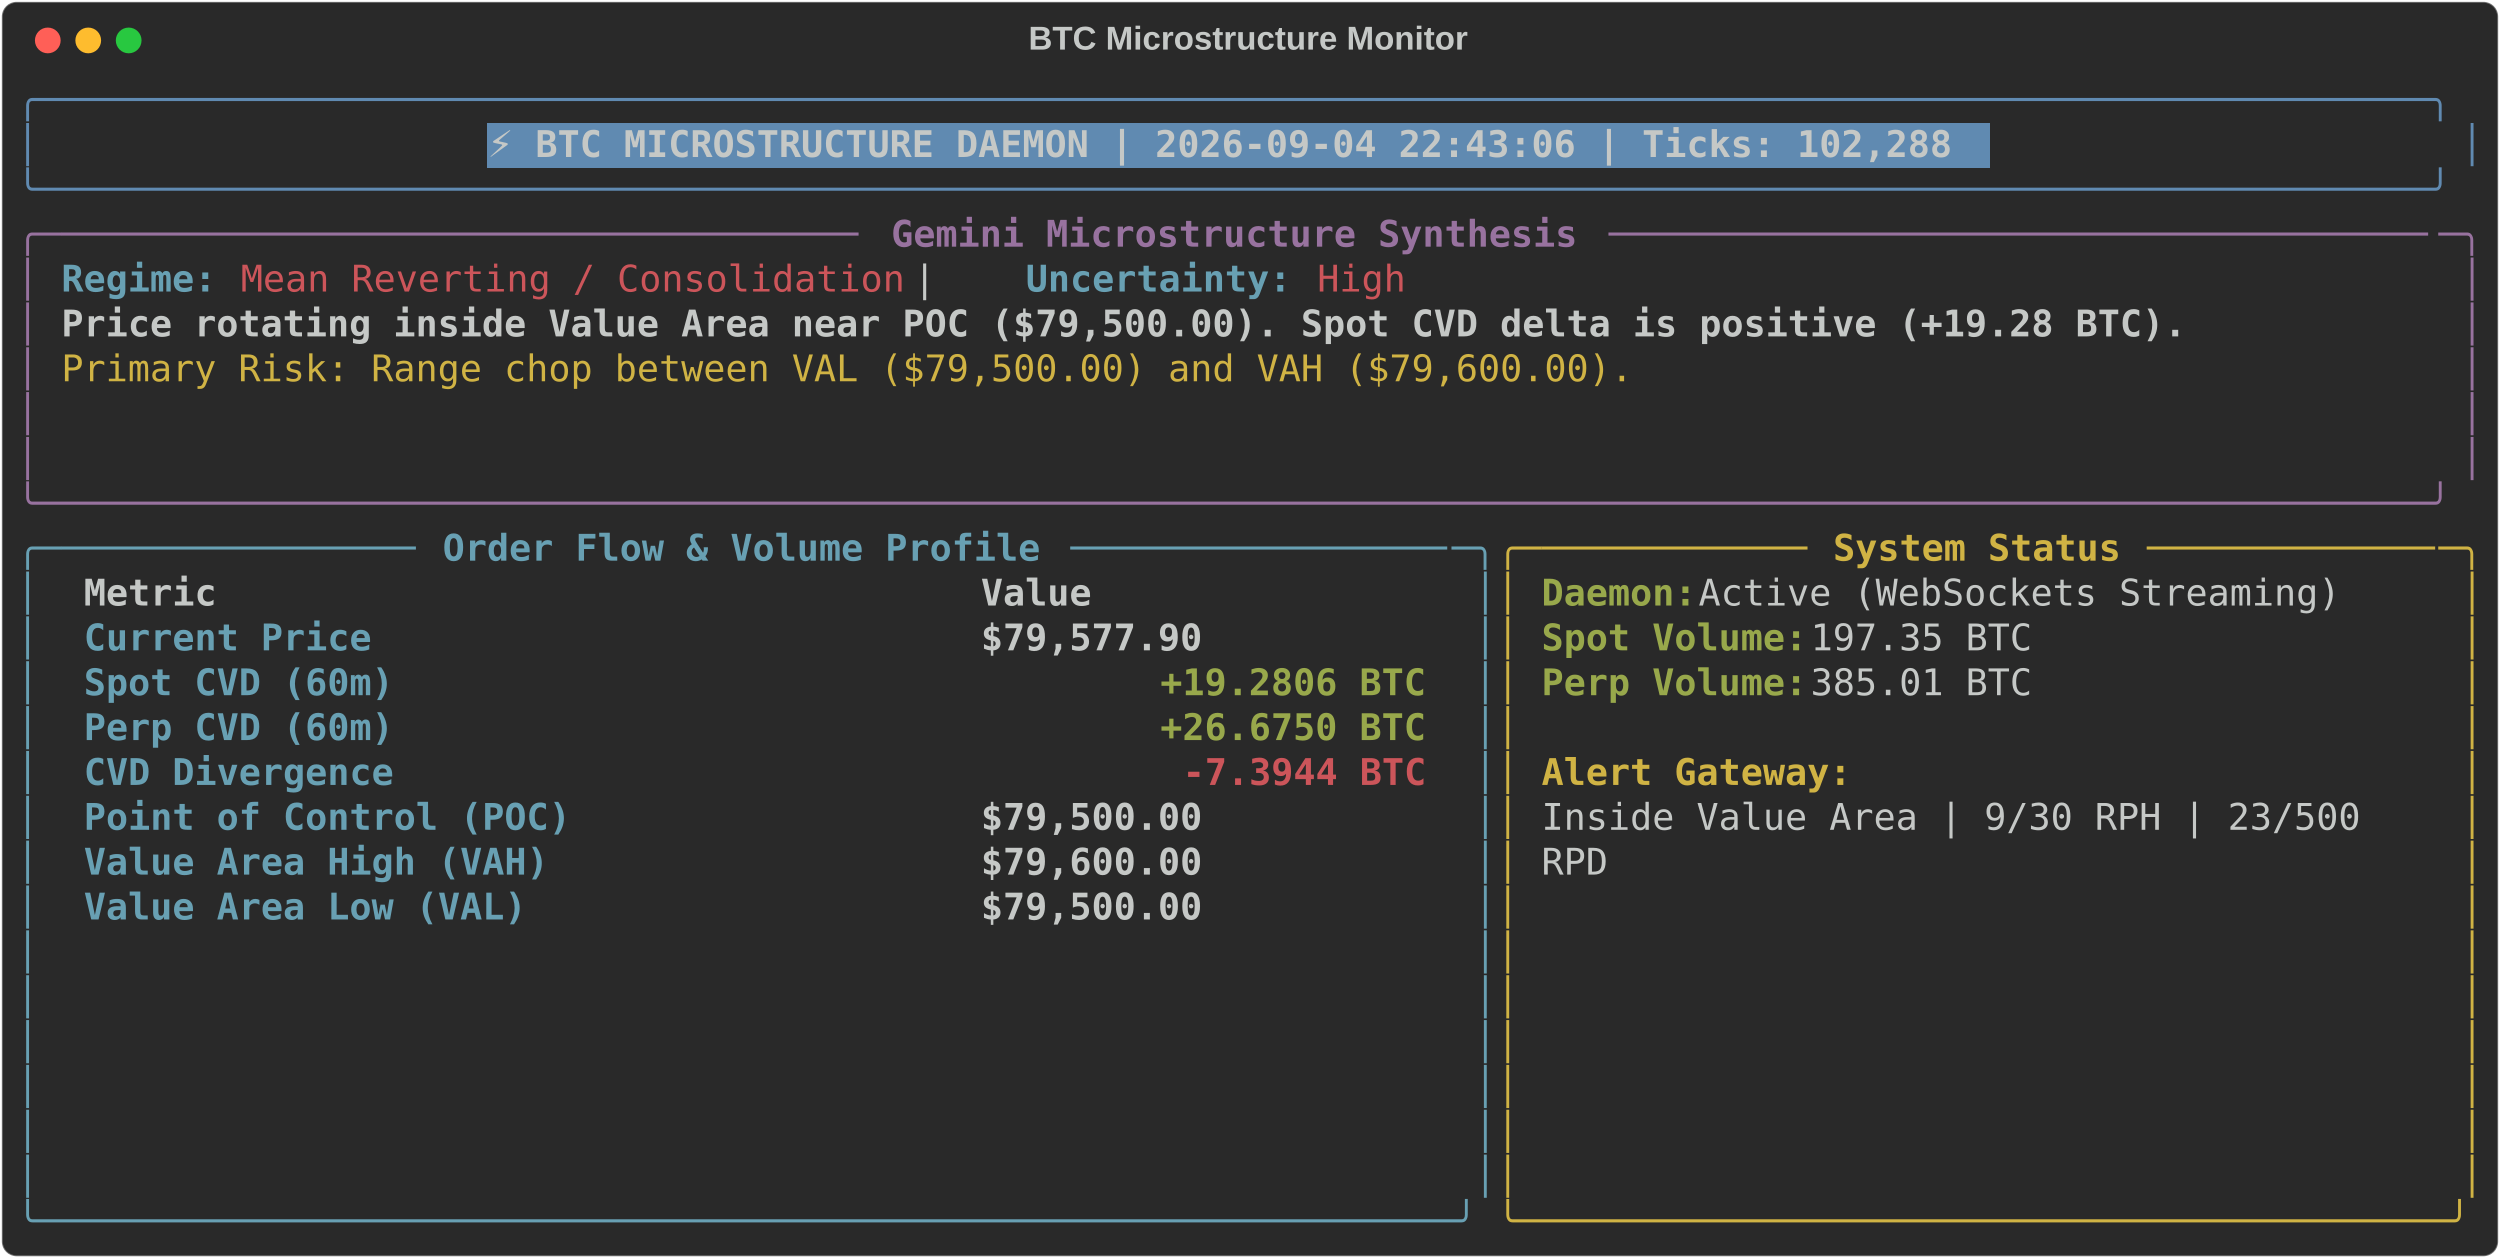
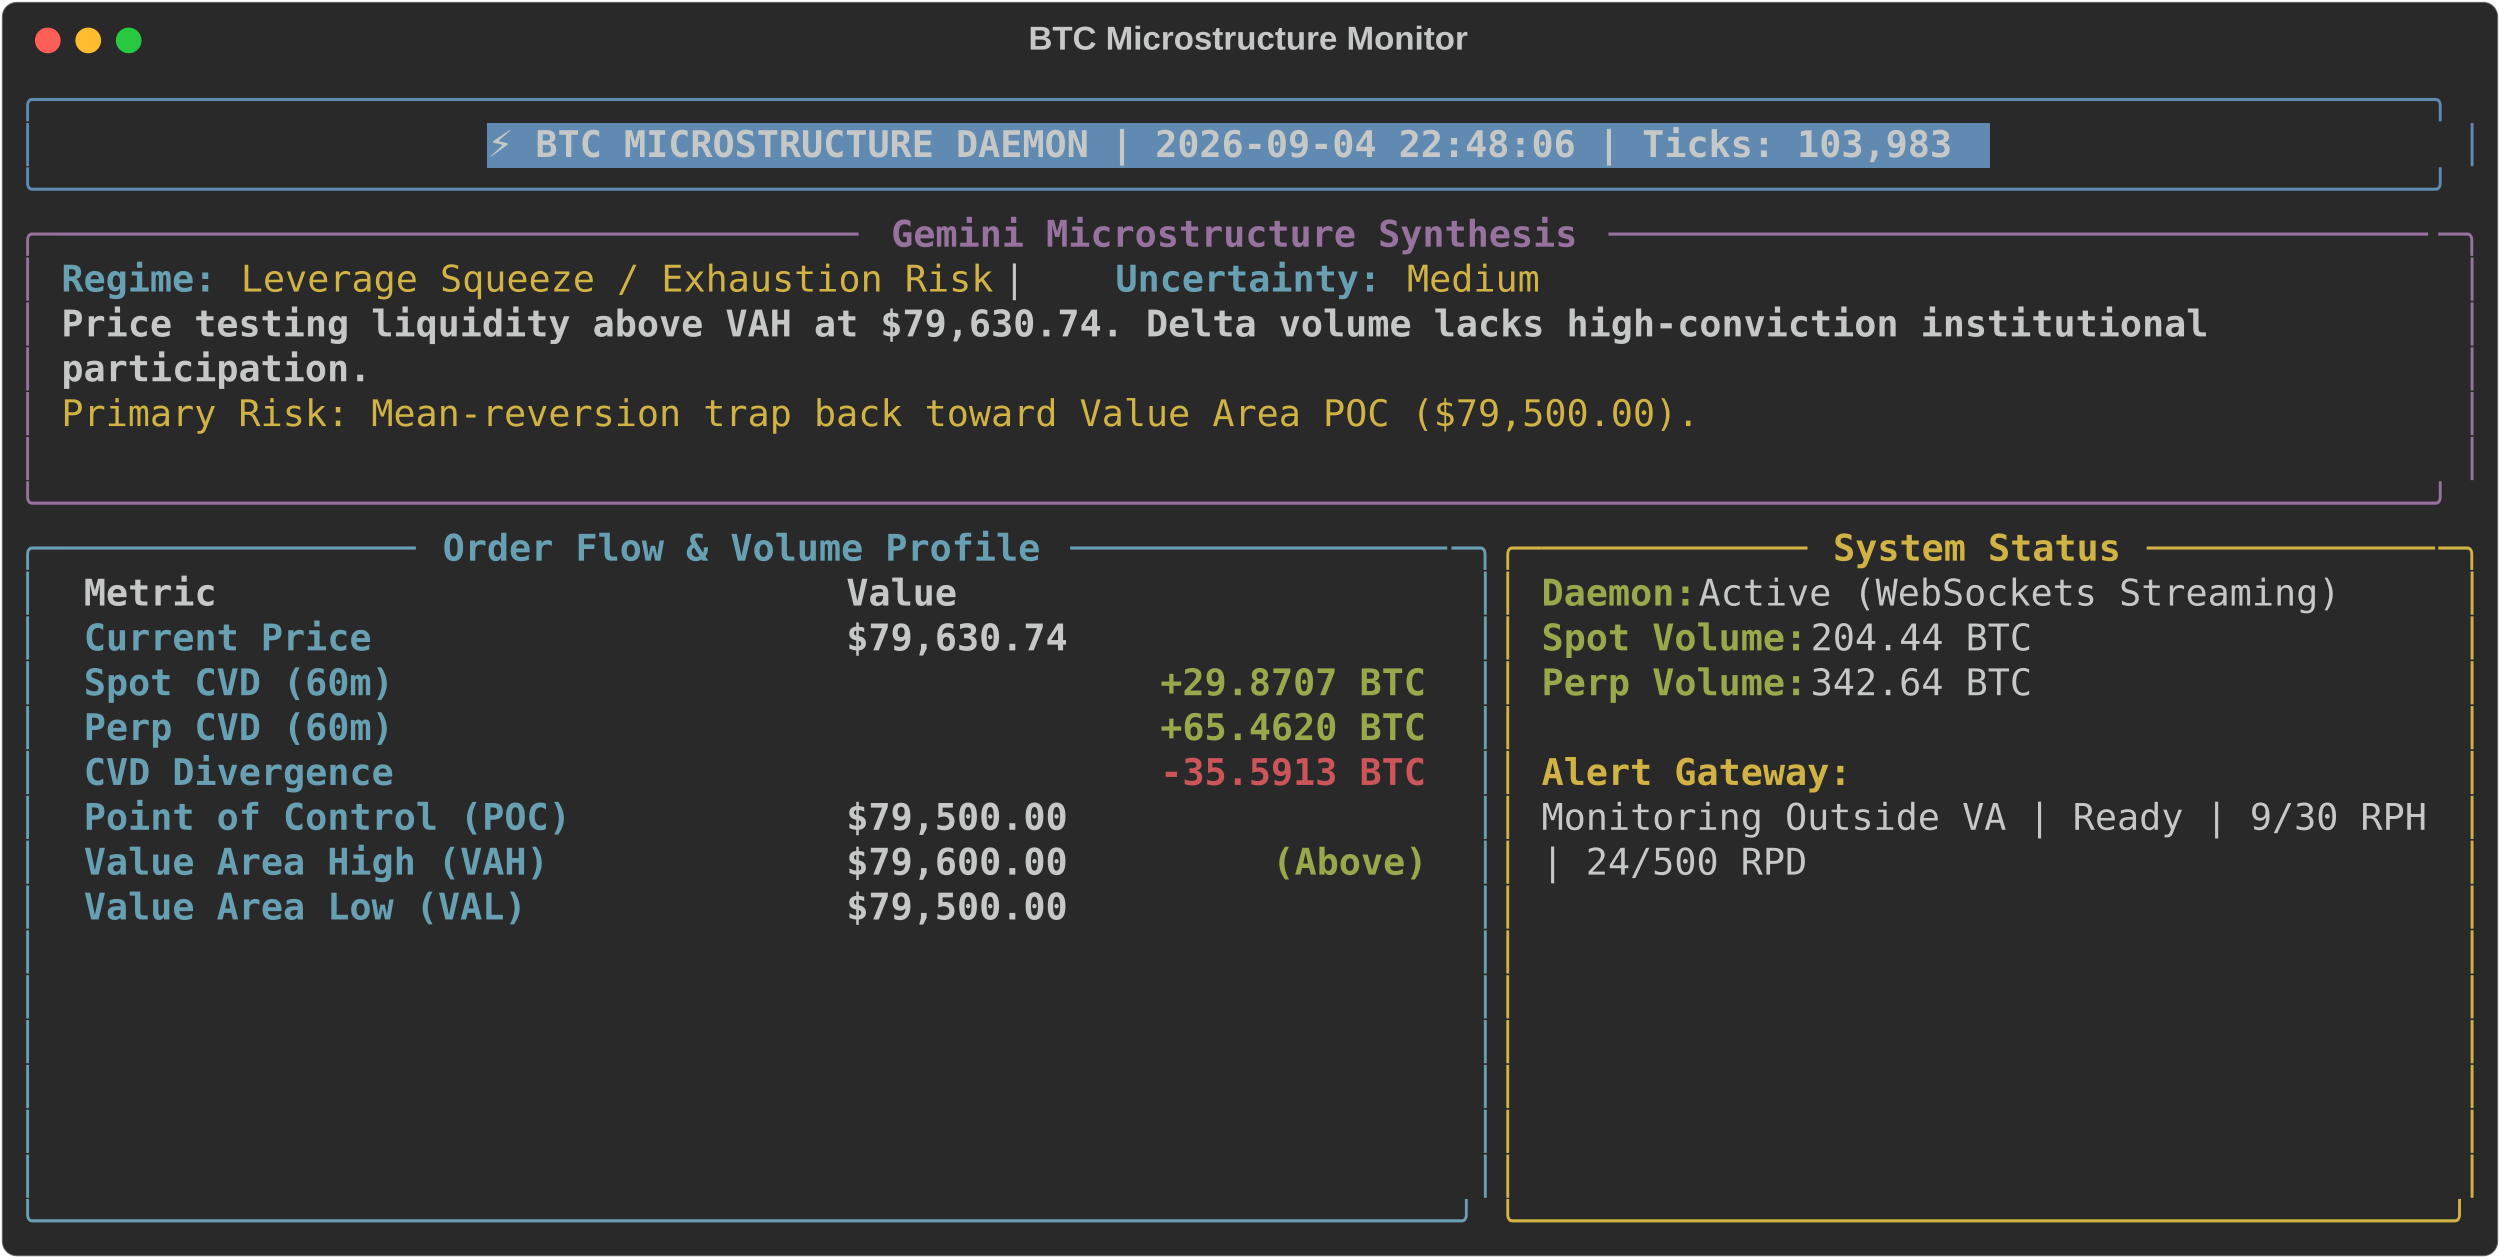
<svg xmlns="http://www.w3.org/2000/svg" class="rich-terminal" viewBox="0 0 1360 684.4">
  <style>

    @font-face {
        font-family: "Fira Code";
        src: local("FiraCode-Regular"),
                url("https://cdnjs.cloudflare.com/ajax/libs/firacode/6.2.0/woff2/FiraCode-Regular.woff2") format("woff2"),
                url("https://cdnjs.cloudflare.com/ajax/libs/firacode/6.2.0/woff/FiraCode-Regular.woff") format("woff");
        font-style: normal;
        font-weight: 400;
    }
    @font-face {
        font-family: "Fira Code";
        src: local("FiraCode-Bold"),
                url("https://cdnjs.cloudflare.com/ajax/libs/firacode/6.2.0/woff2/FiraCode-Bold.woff2") format("woff2"),
                url("https://cdnjs.cloudflare.com/ajax/libs/firacode/6.2.0/woff/FiraCode-Bold.woff") format("woff");
        font-style: bold;
        font-weight: 700;
    }

-     .terminal-1406817254-matrix {
+     .terminal-3854538797-matrix {
        font-family: Fira Code, monospace;
        font-size: 20px;
        line-height: 24.4px;
        font-variant-east-asian: full-width;
    }

-     .terminal-1406817254-title {
+     .terminal-3854538797-title {
        font-size: 18px;
        font-weight: bold;
        font-family: arial;
    }

-     .terminal-1406817254-r1 { fill: #608ab1 }
- .terminal-1406817254-r2 { fill: #c5c8c6 }
- .terminal-1406817254-r3 { fill: #c5c8c6;font-weight: bold }
- .terminal-1406817254-r4 { fill: #98729f }
- .terminal-1406817254-r5 { fill: #98729f;font-weight: bold }
- .terminal-1406817254-r6 { fill: #68a0b3;font-weight: bold }
- .terminal-1406817254-r7 { fill: #cc555a }
- .terminal-1406817254-r8 { fill: #d0b344 }
- .terminal-1406817254-r9 { fill: #68a0b3 }
- .terminal-1406817254-r10 { fill: #d0b344;font-weight: bold }
- .terminal-1406817254-r11 { fill: #98a84b;font-weight: bold }
- .terminal-1406817254-r12 { fill: #cc555a;font-weight: bold }
+     .terminal-3854538797-r1 { fill: #608ab1 }
+ .terminal-3854538797-r2 { fill: #c5c8c6 }
+ .terminal-3854538797-r3 { fill: #c5c8c6;font-weight: bold }
+ .terminal-3854538797-r4 { fill: #98729f }
+ .terminal-3854538797-r5 { fill: #98729f;font-weight: bold }
+ .terminal-3854538797-r6 { fill: #68a0b3;font-weight: bold }
+ .terminal-3854538797-r7 { fill: #d0b344 }
+ .terminal-3854538797-r8 { fill: #68a0b3 }
+ .terminal-3854538797-r9 { fill: #d0b344;font-weight: bold }
+ .terminal-3854538797-r10 { fill: #98a84b;font-weight: bold }
+ .terminal-3854538797-r11 { fill: #cc555a;font-weight: bold }
    </style>
  <defs>
-     <clipPath id="terminal-1406817254-clip-terminal">
+     <clipPath id="terminal-3854538797-clip-terminal">
      <rect x="0" y="0" width="1341.0" height="633.4" />
    </clipPath>
-     <clipPath id="terminal-1406817254-line-0">
+     <clipPath id="terminal-3854538797-line-0">
      <rect x="0" y="1.5" width="1342" height="24.65" />
    </clipPath>
-     <clipPath id="terminal-1406817254-line-1">
+     <clipPath id="terminal-3854538797-line-1">
      <rect x="0" y="25.9" width="1342" height="24.65" />
    </clipPath>
-     <clipPath id="terminal-1406817254-line-2">
+     <clipPath id="terminal-3854538797-line-2">
      <rect x="0" y="50.3" width="1342" height="24.65" />
    </clipPath>
-     <clipPath id="terminal-1406817254-line-3">
+     <clipPath id="terminal-3854538797-line-3">
      <rect x="0" y="74.7" width="1342" height="24.65" />
    </clipPath>
-     <clipPath id="terminal-1406817254-line-4">
+     <clipPath id="terminal-3854538797-line-4">
      <rect x="0" y="99.1" width="1342" height="24.65" />
    </clipPath>
-     <clipPath id="terminal-1406817254-line-5">
+     <clipPath id="terminal-3854538797-line-5">
      <rect x="0" y="123.5" width="1342" height="24.65" />
    </clipPath>
-     <clipPath id="terminal-1406817254-line-6">
+     <clipPath id="terminal-3854538797-line-6">
      <rect x="0" y="147.9" width="1342" height="24.65" />
    </clipPath>
-     <clipPath id="terminal-1406817254-line-7">
+     <clipPath id="terminal-3854538797-line-7">
      <rect x="0" y="172.3" width="1342" height="24.65" />
    </clipPath>
-     <clipPath id="terminal-1406817254-line-8">
+     <clipPath id="terminal-3854538797-line-8">
      <rect x="0" y="196.7" width="1342" height="24.65" />
    </clipPath>
-     <clipPath id="terminal-1406817254-line-9">
+     <clipPath id="terminal-3854538797-line-9">
      <rect x="0" y="221.1" width="1342" height="24.65" />
    </clipPath>
-     <clipPath id="terminal-1406817254-line-10">
+     <clipPath id="terminal-3854538797-line-10">
      <rect x="0" y="245.5" width="1342" height="24.65" />
    </clipPath>
-     <clipPath id="terminal-1406817254-line-11">
+     <clipPath id="terminal-3854538797-line-11">
      <rect x="0" y="269.9" width="1342" height="24.65" />
    </clipPath>
-     <clipPath id="terminal-1406817254-line-12">
+     <clipPath id="terminal-3854538797-line-12">
      <rect x="0" y="294.3" width="1342" height="24.65" />
    </clipPath>
-     <clipPath id="terminal-1406817254-line-13">
+     <clipPath id="terminal-3854538797-line-13">
      <rect x="0" y="318.7" width="1342" height="24.65" />
    </clipPath>
-     <clipPath id="terminal-1406817254-line-14">
+     <clipPath id="terminal-3854538797-line-14">
      <rect x="0" y="343.1" width="1342" height="24.65" />
    </clipPath>
-     <clipPath id="terminal-1406817254-line-15">
+     <clipPath id="terminal-3854538797-line-15">
      <rect x="0" y="367.5" width="1342" height="24.65" />
    </clipPath>
-     <clipPath id="terminal-1406817254-line-16">
+     <clipPath id="terminal-3854538797-line-16">
      <rect x="0" y="391.9" width="1342" height="24.65" />
    </clipPath>
-     <clipPath id="terminal-1406817254-line-17">
+     <clipPath id="terminal-3854538797-line-17">
      <rect x="0" y="416.3" width="1342" height="24.65" />
    </clipPath>
-     <clipPath id="terminal-1406817254-line-18">
+     <clipPath id="terminal-3854538797-line-18">
      <rect x="0" y="440.7" width="1342" height="24.65" />
    </clipPath>
-     <clipPath id="terminal-1406817254-line-19">
+     <clipPath id="terminal-3854538797-line-19">
      <rect x="0" y="465.1" width="1342" height="24.65" />
    </clipPath>
-     <clipPath id="terminal-1406817254-line-20">
+     <clipPath id="terminal-3854538797-line-20">
      <rect x="0" y="489.5" width="1342" height="24.65" />
    </clipPath>
-     <clipPath id="terminal-1406817254-line-21">
+     <clipPath id="terminal-3854538797-line-21">
      <rect x="0" y="513.9" width="1342" height="24.65" />
    </clipPath>
-     <clipPath id="terminal-1406817254-line-22">
+     <clipPath id="terminal-3854538797-line-22">
      <rect x="0" y="538.3" width="1342" height="24.65" />
    </clipPath>
-     <clipPath id="terminal-1406817254-line-23">
+     <clipPath id="terminal-3854538797-line-23">
      <rect x="0" y="562.7" width="1342" height="24.65" />
    </clipPath>
-     <clipPath id="terminal-1406817254-line-24">
+     <clipPath id="terminal-3854538797-line-24">
      <rect x="0" y="587.1" width="1342" height="24.65" />
    </clipPath>
  </defs>
  <rect fill="#292929" stroke="rgba(255,255,255,0.35)" stroke-width="1" x="1" y="1" width="1358" height="682.4" rx="8" />
-   <text class="terminal-1406817254-title" fill="#c5c8c6" text-anchor="middle" x="679" y="27">BTC Microstructure Monitor</text>
+   <text class="terminal-3854538797-title" fill="#c5c8c6" text-anchor="middle" x="679" y="27">BTC Microstructure Monitor</text>
  <g transform="translate(26,22)">
    <circle cx="0" cy="0" r="7" fill="#ff5f57" />
    <circle cx="22" cy="0" r="7" fill="#febc2e" />
    <circle cx="44" cy="0" r="7" fill="#28c840" />
  </g>
-   <g transform="translate(9, 41)" clip-path="url(#terminal-1406817254-clip-terminal)">
+   <g transform="translate(9, 41)" clip-path="url(#terminal-3854538797-clip-terminal)">
    <rect fill="#608ab1" x="256.2" y="25.9" width="817.4" height="24.65" shape-rendering="crispEdges" />
-     <g class="terminal-1406817254-matrix">
-       <text class="terminal-1406817254-r1" x="0" y="20" textLength="1342" clip-path="url(#terminal-1406817254-line-0)">╭────────────────────────────────────────────────────────────────────────────────────────────────────────────╮</text>
-       <text class="terminal-1406817254-r2" x="1342" y="20" textLength="12.2" clip-path="url(#terminal-1406817254-line-0)">
- </text>
-       <text class="terminal-1406817254-r1" x="0" y="44.4" textLength="12.2" clip-path="url(#terminal-1406817254-line-1)">│</text>
-       <text class="terminal-1406817254-r3" x="256.2" y="44.4" textLength="805.2" clip-path="url(#terminal-1406817254-line-1)">⚡ BTC MICROSTRUCTURE DAEMON | 2026-09-04 22:43:06 | Ticks: 102,288</text>
-       <text class="terminal-1406817254-r1" x="1329.8" y="44.4" textLength="12.2" clip-path="url(#terminal-1406817254-line-1)">│</text>
-       <text class="terminal-1406817254-r2" x="1342" y="44.4" textLength="12.2" clip-path="url(#terminal-1406817254-line-1)">
- </text>
-       <text class="terminal-1406817254-r1" x="0" y="68.8" textLength="1342" clip-path="url(#terminal-1406817254-line-2)">╰────────────────────────────────────────────────────────────────────────────────────────────────────────────╯</text>
-       <text class="terminal-1406817254-r2" x="1342" y="68.8" textLength="12.2" clip-path="url(#terminal-1406817254-line-2)">
- </text>
-       <text class="terminal-1406817254-r4" x="0" y="93.2" textLength="24.4" clip-path="url(#terminal-1406817254-line-3)">╭─</text>
-       <text class="terminal-1406817254-r4" x="24.4" y="93.2" textLength="439.2" clip-path="url(#terminal-1406817254-line-3)">────────────────────────────────────</text>
-       <text class="terminal-1406817254-r5" x="475.8" y="93.2" textLength="378.2" clip-path="url(#terminal-1406817254-line-3)">Gemini Microstructure Synthesis</text>
-       <text class="terminal-1406817254-r4" x="866.2" y="93.2" textLength="451.4" clip-path="url(#terminal-1406817254-line-3)">─────────────────────────────────────</text>
-       <text class="terminal-1406817254-r4" x="1317.6" y="93.2" textLength="24.4" clip-path="url(#terminal-1406817254-line-3)">─╮</text>
-       <text class="terminal-1406817254-r2" x="1342" y="93.2" textLength="12.2" clip-path="url(#terminal-1406817254-line-3)">
- </text>
-       <text class="terminal-1406817254-r4" x="0" y="117.6" textLength="12.2" clip-path="url(#terminal-1406817254-line-4)">│</text>
-       <text class="terminal-1406817254-r6" x="24.4" y="117.6" textLength="85.4" clip-path="url(#terminal-1406817254-line-4)">Regime:</text>
-       <text class="terminal-1406817254-r7" x="122" y="117.6" textLength="366" clip-path="url(#terminal-1406817254-line-4)">Mean Reverting / Consolidation</text>
-       <text class="terminal-1406817254-r2" x="488" y="117.6" textLength="61" clip-path="url(#terminal-1406817254-line-4)">  |  </text>
-       <text class="terminal-1406817254-r6" x="549" y="117.6" textLength="146.4" clip-path="url(#terminal-1406817254-line-4)">Uncertainty:</text>
-       <text class="terminal-1406817254-r7" x="707.6" y="117.6" textLength="48.8" clip-path="url(#terminal-1406817254-line-4)">High</text>
-       <text class="terminal-1406817254-r4" x="1329.8" y="117.6" textLength="12.2" clip-path="url(#terminal-1406817254-line-4)">│</text>
-       <text class="terminal-1406817254-r2" x="1342" y="117.6" textLength="12.2" clip-path="url(#terminal-1406817254-line-4)">
- </text>
-       <text class="terminal-1406817254-r4" x="0" y="142" textLength="12.2" clip-path="url(#terminal-1406817254-line-5)">│</text>
-       <text class="terminal-1406817254-r3" x="24.4" y="142" textLength="1171.2" clip-path="url(#terminal-1406817254-line-5)">Price rotating inside Value Area near POC ($79,500.00). Spot CVD delta is positive (+19.28 BTC).</text>
-       <text class="terminal-1406817254-r4" x="1329.8" y="142" textLength="12.2" clip-path="url(#terminal-1406817254-line-5)">│</text>
-       <text class="terminal-1406817254-r2" x="1342" y="142" textLength="12.2" clip-path="url(#terminal-1406817254-line-5)">
- </text>
-       <text class="terminal-1406817254-r4" x="0" y="166.4" textLength="12.2" clip-path="url(#terminal-1406817254-line-6)">│</text>
-       <text class="terminal-1406817254-r8" x="24.4" y="166.4" textLength="866.2" clip-path="url(#terminal-1406817254-line-6)">Primary Risk: Range chop between VAL ($79,500.00) and VAH ($79,600.00).</text>
-       <text class="terminal-1406817254-r4" x="1329.8" y="166.4" textLength="12.2" clip-path="url(#terminal-1406817254-line-6)">│</text>
-       <text class="terminal-1406817254-r2" x="1342" y="166.4" textLength="12.2" clip-path="url(#terminal-1406817254-line-6)">
- </text>
-       <text class="terminal-1406817254-r4" x="0" y="190.8" textLength="12.2" clip-path="url(#terminal-1406817254-line-7)">│</text>
-       <text class="terminal-1406817254-r4" x="1329.8" y="190.8" textLength="12.2" clip-path="url(#terminal-1406817254-line-7)">│</text>
-       <text class="terminal-1406817254-r2" x="1342" y="190.8" textLength="12.2" clip-path="url(#terminal-1406817254-line-7)">
- </text>
-       <text class="terminal-1406817254-r4" x="0" y="215.2" textLength="12.2" clip-path="url(#terminal-1406817254-line-8)">│</text>
-       <text class="terminal-1406817254-r4" x="1329.8" y="215.2" textLength="12.2" clip-path="url(#terminal-1406817254-line-8)">│</text>
-       <text class="terminal-1406817254-r2" x="1342" y="215.2" textLength="12.2" clip-path="url(#terminal-1406817254-line-8)">
- </text>
-       <text class="terminal-1406817254-r4" x="0" y="239.6" textLength="1342" clip-path="url(#terminal-1406817254-line-9)">╰────────────────────────────────────────────────────────────────────────────────────────────────────────────╯</text>
-       <text class="terminal-1406817254-r2" x="1342" y="239.6" textLength="12.2" clip-path="url(#terminal-1406817254-line-9)">
- </text>
-       <text class="terminal-1406817254-r9" x="0" y="264" textLength="24.4" clip-path="url(#terminal-1406817254-line-10)">╭─</text>
-       <text class="terminal-1406817254-r9" x="24.4" y="264" textLength="195.2" clip-path="url(#terminal-1406817254-line-10)">────────────────</text>
-       <text class="terminal-1406817254-r6" x="231.8" y="264" textLength="329.4" clip-path="url(#terminal-1406817254-line-10)">Order Flow &amp; Volume Profile</text>
-       <text class="terminal-1406817254-r9" x="573.4" y="264" textLength="207.4" clip-path="url(#terminal-1406817254-line-10)">─────────────────</text>
-       <text class="terminal-1406817254-r9" x="780.8" y="264" textLength="24.4" clip-path="url(#terminal-1406817254-line-10)">─╮</text>
-       <text class="terminal-1406817254-r8" x="805.2" y="264" textLength="24.4" clip-path="url(#terminal-1406817254-line-10)">╭─</text>
-       <text class="terminal-1406817254-r8" x="829.6" y="264" textLength="146.4" clip-path="url(#terminal-1406817254-line-10)">────────────</text>
-       <text class="terminal-1406817254-r10" x="988.2" y="264" textLength="158.6" clip-path="url(#terminal-1406817254-line-10)">System Status</text>
-       <text class="terminal-1406817254-r8" x="1159" y="264" textLength="158.6" clip-path="url(#terminal-1406817254-line-10)">─────────────</text>
-       <text class="terminal-1406817254-r8" x="1317.6" y="264" textLength="24.4" clip-path="url(#terminal-1406817254-line-10)">─╮</text>
-       <text class="terminal-1406817254-r2" x="1342" y="264" textLength="12.2" clip-path="url(#terminal-1406817254-line-10)">
- </text>
-       <text class="terminal-1406817254-r9" x="0" y="288.4" textLength="12.2" clip-path="url(#terminal-1406817254-line-11)">│</text>
-       <text class="terminal-1406817254-r3" x="36.6" y="288.4" textLength="463.6" clip-path="url(#terminal-1406817254-line-11)">Metric                                </text>
-       <text class="terminal-1406817254-r3" x="524.6" y="288.4" textLength="244" clip-path="url(#terminal-1406817254-line-11)">               Value</text>
-       <text class="terminal-1406817254-r9" x="793" y="288.4" textLength="12.2" clip-path="url(#terminal-1406817254-line-11)">│</text>
-       <text class="terminal-1406817254-r8" x="805.2" y="288.4" textLength="12.2" clip-path="url(#terminal-1406817254-line-11)">│</text>
-       <text class="terminal-1406817254-r11" x="829.6" y="288.4" textLength="85.4" clip-path="url(#terminal-1406817254-line-11)">Daemon:</text>
-       <text class="terminal-1406817254-r2" x="915" y="288.4" textLength="366" clip-path="url(#terminal-1406817254-line-11)"> Active (WebSockets Streaming)</text>
-       <text class="terminal-1406817254-r8" x="1329.8" y="288.4" textLength="12.2" clip-path="url(#terminal-1406817254-line-11)">│</text>
-       <text class="terminal-1406817254-r2" x="1342" y="288.4" textLength="12.2" clip-path="url(#terminal-1406817254-line-11)">
- </text>
-       <text class="terminal-1406817254-r9" x="0" y="312.8" textLength="12.2" clip-path="url(#terminal-1406817254-line-12)">│</text>
-       <text class="terminal-1406817254-r6" x="36.6" y="312.8" textLength="463.6" clip-path="url(#terminal-1406817254-line-12)">Current Price                         </text>
-       <text class="terminal-1406817254-r3" x="524.6" y="312.8" textLength="244" clip-path="url(#terminal-1406817254-line-12)">          $79,577.90</text>
-       <text class="terminal-1406817254-r9" x="793" y="312.8" textLength="12.2" clip-path="url(#terminal-1406817254-line-12)">│</text>
-       <text class="terminal-1406817254-r8" x="805.2" y="312.8" textLength="12.2" clip-path="url(#terminal-1406817254-line-12)">│</text>
-       <text class="terminal-1406817254-r11" x="829.6" y="312.8" textLength="146.4" clip-path="url(#terminal-1406817254-line-12)">Spot Volume:</text>
-       <text class="terminal-1406817254-r2" x="976" y="312.8" textLength="134.2" clip-path="url(#terminal-1406817254-line-12)"> 197.35 BTC</text>
-       <text class="terminal-1406817254-r8" x="1329.8" y="312.8" textLength="12.2" clip-path="url(#terminal-1406817254-line-12)">│</text>
-       <text class="terminal-1406817254-r2" x="1342" y="312.8" textLength="12.2" clip-path="url(#terminal-1406817254-line-12)">
- </text>
-       <text class="terminal-1406817254-r9" x="0" y="337.2" textLength="12.2" clip-path="url(#terminal-1406817254-line-13)">│</text>
-       <text class="terminal-1406817254-r6" x="36.6" y="337.2" textLength="463.6" clip-path="url(#terminal-1406817254-line-13)">Spot CVD (60m)                        </text>
-       <text class="terminal-1406817254-r11" x="622.2" y="337.2" textLength="146.4" clip-path="url(#terminal-1406817254-line-13)">+19.2806 BTC</text>
-       <text class="terminal-1406817254-r9" x="793" y="337.2" textLength="12.2" clip-path="url(#terminal-1406817254-line-13)">│</text>
-       <text class="terminal-1406817254-r8" x="805.2" y="337.2" textLength="12.2" clip-path="url(#terminal-1406817254-line-13)">│</text>
-       <text class="terminal-1406817254-r11" x="829.6" y="337.2" textLength="146.4" clip-path="url(#terminal-1406817254-line-13)">Perp Volume:</text>
-       <text class="terminal-1406817254-r2" x="976" y="337.2" textLength="134.2" clip-path="url(#terminal-1406817254-line-13)"> 385.01 BTC</text>
-       <text class="terminal-1406817254-r8" x="1329.8" y="337.2" textLength="12.2" clip-path="url(#terminal-1406817254-line-13)">│</text>
-       <text class="terminal-1406817254-r2" x="1342" y="337.2" textLength="12.2" clip-path="url(#terminal-1406817254-line-13)">
- </text>
-       <text class="terminal-1406817254-r9" x="0" y="361.6" textLength="12.2" clip-path="url(#terminal-1406817254-line-14)">│</text>
-       <text class="terminal-1406817254-r6" x="36.6" y="361.6" textLength="463.6" clip-path="url(#terminal-1406817254-line-14)">Perp CVD (60m)                        </text>
-       <text class="terminal-1406817254-r11" x="622.2" y="361.6" textLength="146.4" clip-path="url(#terminal-1406817254-line-14)">+26.6750 BTC</text>
-       <text class="terminal-1406817254-r9" x="793" y="361.6" textLength="12.2" clip-path="url(#terminal-1406817254-line-14)">│</text>
-       <text class="terminal-1406817254-r8" x="805.2" y="361.6" textLength="12.2" clip-path="url(#terminal-1406817254-line-14)">│</text>
-       <text class="terminal-1406817254-r8" x="1329.8" y="361.6" textLength="12.2" clip-path="url(#terminal-1406817254-line-14)">│</text>
-       <text class="terminal-1406817254-r2" x="1342" y="361.6" textLength="12.2" clip-path="url(#terminal-1406817254-line-14)">
- </text>
-       <text class="terminal-1406817254-r9" x="0" y="386" textLength="12.2" clip-path="url(#terminal-1406817254-line-15)">│</text>
-       <text class="terminal-1406817254-r6" x="36.6" y="386" textLength="463.6" clip-path="url(#terminal-1406817254-line-15)">CVD Divergence                        </text>
-       <text class="terminal-1406817254-r12" x="634.4" y="386" textLength="134.2" clip-path="url(#terminal-1406817254-line-15)">-7.3944 BTC</text>
-       <text class="terminal-1406817254-r9" x="793" y="386" textLength="12.2" clip-path="url(#terminal-1406817254-line-15)">│</text>
-       <text class="terminal-1406817254-r8" x="805.2" y="386" textLength="12.2" clip-path="url(#terminal-1406817254-line-15)">│</text>
-       <text class="terminal-1406817254-r10" x="829.6" y="386" textLength="170.8" clip-path="url(#terminal-1406817254-line-15)">Alert Gateway:</text>
-       <text class="terminal-1406817254-r8" x="1329.8" y="386" textLength="12.2" clip-path="url(#terminal-1406817254-line-15)">│</text>
-       <text class="terminal-1406817254-r2" x="1342" y="386" textLength="12.2" clip-path="url(#terminal-1406817254-line-15)">
- </text>
-       <text class="terminal-1406817254-r9" x="0" y="410.4" textLength="12.2" clip-path="url(#terminal-1406817254-line-16)">│</text>
-       <text class="terminal-1406817254-r6" x="36.6" y="410.4" textLength="463.6" clip-path="url(#terminal-1406817254-line-16)">Point of Control (POC)                </text>
-       <text class="terminal-1406817254-r3" x="524.6" y="410.4" textLength="244" clip-path="url(#terminal-1406817254-line-16)">          $79,500.00</text>
-       <text class="terminal-1406817254-r9" x="793" y="410.4" textLength="12.2" clip-path="url(#terminal-1406817254-line-16)">│</text>
-       <text class="terminal-1406817254-r8" x="805.2" y="410.4" textLength="12.2" clip-path="url(#terminal-1406817254-line-16)">│</text>
-       <text class="terminal-1406817254-r2" x="829.6" y="410.4" textLength="463.6" clip-path="url(#terminal-1406817254-line-16)">Inside Value Area | 9/30 RPH | 23/500 </text>
-       <text class="terminal-1406817254-r8" x="1329.8" y="410.4" textLength="12.2" clip-path="url(#terminal-1406817254-line-16)">│</text>
-       <text class="terminal-1406817254-r2" x="1342" y="410.4" textLength="12.2" clip-path="url(#terminal-1406817254-line-16)">
- </text>
-       <text class="terminal-1406817254-r9" x="0" y="434.8" textLength="12.2" clip-path="url(#terminal-1406817254-line-17)">│</text>
-       <text class="terminal-1406817254-r6" x="36.6" y="434.8" textLength="463.6" clip-path="url(#terminal-1406817254-line-17)">Value Area High (VAH)                 </text>
-       <text class="terminal-1406817254-r3" x="524.6" y="434.8" textLength="244" clip-path="url(#terminal-1406817254-line-17)">          $79,600.00</text>
-       <text class="terminal-1406817254-r9" x="793" y="434.8" textLength="12.2" clip-path="url(#terminal-1406817254-line-17)">│</text>
-       <text class="terminal-1406817254-r8" x="805.2" y="434.8" textLength="12.2" clip-path="url(#terminal-1406817254-line-17)">│</text>
-       <text class="terminal-1406817254-r2" x="829.6" y="434.8" textLength="36.6" clip-path="url(#terminal-1406817254-line-17)">RPD</text>
-       <text class="terminal-1406817254-r8" x="1329.8" y="434.8" textLength="12.2" clip-path="url(#terminal-1406817254-line-17)">│</text>
-       <text class="terminal-1406817254-r2" x="1342" y="434.8" textLength="12.2" clip-path="url(#terminal-1406817254-line-17)">
- </text>
-       <text class="terminal-1406817254-r9" x="0" y="459.2" textLength="12.2" clip-path="url(#terminal-1406817254-line-18)">│</text>
-       <text class="terminal-1406817254-r6" x="36.6" y="459.2" textLength="463.6" clip-path="url(#terminal-1406817254-line-18)">Value Area Low (VAL)                  </text>
-       <text class="terminal-1406817254-r3" x="524.6" y="459.2" textLength="244" clip-path="url(#terminal-1406817254-line-18)">          $79,500.00</text>
-       <text class="terminal-1406817254-r9" x="793" y="459.2" textLength="12.2" clip-path="url(#terminal-1406817254-line-18)">│</text>
-       <text class="terminal-1406817254-r8" x="805.2" y="459.2" textLength="12.2" clip-path="url(#terminal-1406817254-line-18)">│</text>
-       <text class="terminal-1406817254-r8" x="1329.8" y="459.2" textLength="12.2" clip-path="url(#terminal-1406817254-line-18)">│</text>
-       <text class="terminal-1406817254-r2" x="1342" y="459.2" textLength="12.2" clip-path="url(#terminal-1406817254-line-18)">
- </text>
-       <text class="terminal-1406817254-r9" x="0" y="483.6" textLength="12.2" clip-path="url(#terminal-1406817254-line-19)">│</text>
-       <text class="terminal-1406817254-r9" x="793" y="483.6" textLength="12.2" clip-path="url(#terminal-1406817254-line-19)">│</text>
-       <text class="terminal-1406817254-r8" x="805.2" y="483.6" textLength="12.2" clip-path="url(#terminal-1406817254-line-19)">│</text>
-       <text class="terminal-1406817254-r8" x="1329.8" y="483.6" textLength="12.2" clip-path="url(#terminal-1406817254-line-19)">│</text>
-       <text class="terminal-1406817254-r2" x="1342" y="483.6" textLength="12.2" clip-path="url(#terminal-1406817254-line-19)">
- </text>
-       <text class="terminal-1406817254-r9" x="0" y="508" textLength="12.2" clip-path="url(#terminal-1406817254-line-20)">│</text>
-       <text class="terminal-1406817254-r9" x="793" y="508" textLength="12.2" clip-path="url(#terminal-1406817254-line-20)">│</text>
-       <text class="terminal-1406817254-r8" x="805.2" y="508" textLength="12.2" clip-path="url(#terminal-1406817254-line-20)">│</text>
-       <text class="terminal-1406817254-r8" x="1329.8" y="508" textLength="12.2" clip-path="url(#terminal-1406817254-line-20)">│</text>
-       <text class="terminal-1406817254-r2" x="1342" y="508" textLength="12.2" clip-path="url(#terminal-1406817254-line-20)">
- </text>
-       <text class="terminal-1406817254-r9" x="0" y="532.4" textLength="12.2" clip-path="url(#terminal-1406817254-line-21)">│</text>
-       <text class="terminal-1406817254-r9" x="793" y="532.4" textLength="12.2" clip-path="url(#terminal-1406817254-line-21)">│</text>
-       <text class="terminal-1406817254-r8" x="805.2" y="532.4" textLength="12.2" clip-path="url(#terminal-1406817254-line-21)">│</text>
-       <text class="terminal-1406817254-r8" x="1329.8" y="532.4" textLength="12.2" clip-path="url(#terminal-1406817254-line-21)">│</text>
-       <text class="terminal-1406817254-r2" x="1342" y="532.4" textLength="12.2" clip-path="url(#terminal-1406817254-line-21)">
- </text>
-       <text class="terminal-1406817254-r9" x="0" y="556.8" textLength="12.2" clip-path="url(#terminal-1406817254-line-22)">│</text>
-       <text class="terminal-1406817254-r9" x="793" y="556.8" textLength="12.2" clip-path="url(#terminal-1406817254-line-22)">│</text>
-       <text class="terminal-1406817254-r8" x="805.2" y="556.8" textLength="12.2" clip-path="url(#terminal-1406817254-line-22)">│</text>
-       <text class="terminal-1406817254-r8" x="1329.8" y="556.8" textLength="12.2" clip-path="url(#terminal-1406817254-line-22)">│</text>
-       <text class="terminal-1406817254-r2" x="1342" y="556.8" textLength="12.2" clip-path="url(#terminal-1406817254-line-22)">
- </text>
-       <text class="terminal-1406817254-r9" x="0" y="581.2" textLength="12.2" clip-path="url(#terminal-1406817254-line-23)">│</text>
-       <text class="terminal-1406817254-r9" x="793" y="581.2" textLength="12.2" clip-path="url(#terminal-1406817254-line-23)">│</text>
-       <text class="terminal-1406817254-r8" x="805.2" y="581.2" textLength="12.2" clip-path="url(#terminal-1406817254-line-23)">│</text>
-       <text class="terminal-1406817254-r8" x="1329.8" y="581.2" textLength="12.2" clip-path="url(#terminal-1406817254-line-23)">│</text>
-       <text class="terminal-1406817254-r2" x="1342" y="581.2" textLength="12.2" clip-path="url(#terminal-1406817254-line-23)">
- </text>
-       <text class="terminal-1406817254-r9" x="0" y="605.6" textLength="12.2" clip-path="url(#terminal-1406817254-line-24)">│</text>
-       <text class="terminal-1406817254-r9" x="793" y="605.6" textLength="12.2" clip-path="url(#terminal-1406817254-line-24)">│</text>
-       <text class="terminal-1406817254-r8" x="805.2" y="605.6" textLength="12.2" clip-path="url(#terminal-1406817254-line-24)">│</text>
-       <text class="terminal-1406817254-r8" x="1329.8" y="605.6" textLength="12.2" clip-path="url(#terminal-1406817254-line-24)">│</text>
-       <text class="terminal-1406817254-r2" x="1342" y="605.6" textLength="12.2" clip-path="url(#terminal-1406817254-line-24)">
- </text>
-       <text class="terminal-1406817254-r9" x="0" y="630" textLength="805.2" clip-path="url(#terminal-1406817254-line-25)">╰────────────────────────────────────────────────────────────────╯</text>
-       <text class="terminal-1406817254-r8" x="805.2" y="630" textLength="536.8" clip-path="url(#terminal-1406817254-line-25)">╰──────────────────────────────────────────╯</text>
-       <text class="terminal-1406817254-r2" x="1342" y="630" textLength="12.2" clip-path="url(#terminal-1406817254-line-25)">
+     <g class="terminal-3854538797-matrix">
+       <text class="terminal-3854538797-r1" x="0" y="20" textLength="1342" clip-path="url(#terminal-3854538797-line-0)">╭────────────────────────────────────────────────────────────────────────────────────────────────────────────╮</text>
+       <text class="terminal-3854538797-r2" x="1342" y="20" textLength="12.2" clip-path="url(#terminal-3854538797-line-0)">
+ </text>
+       <text class="terminal-3854538797-r1" x="0" y="44.4" textLength="12.2" clip-path="url(#terminal-3854538797-line-1)">│</text>
+       <text class="terminal-3854538797-r3" x="256.2" y="44.4" textLength="805.2" clip-path="url(#terminal-3854538797-line-1)">⚡ BTC MICROSTRUCTURE DAEMON | 2026-09-04 22:48:06 | Ticks: 103,983</text>
+       <text class="terminal-3854538797-r1" x="1329.8" y="44.4" textLength="12.2" clip-path="url(#terminal-3854538797-line-1)">│</text>
+       <text class="terminal-3854538797-r2" x="1342" y="44.4" textLength="12.2" clip-path="url(#terminal-3854538797-line-1)">
+ </text>
+       <text class="terminal-3854538797-r1" x="0" y="68.8" textLength="1342" clip-path="url(#terminal-3854538797-line-2)">╰────────────────────────────────────────────────────────────────────────────────────────────────────────────╯</text>
+       <text class="terminal-3854538797-r2" x="1342" y="68.8" textLength="12.2" clip-path="url(#terminal-3854538797-line-2)">
+ </text>
+       <text class="terminal-3854538797-r4" x="0" y="93.2" textLength="24.4" clip-path="url(#terminal-3854538797-line-3)">╭─</text>
+       <text class="terminal-3854538797-r4" x="24.4" y="93.2" textLength="439.2" clip-path="url(#terminal-3854538797-line-3)">────────────────────────────────────</text>
+       <text class="terminal-3854538797-r5" x="475.8" y="93.2" textLength="378.2" clip-path="url(#terminal-3854538797-line-3)">Gemini Microstructure Synthesis</text>
+       <text class="terminal-3854538797-r4" x="866.2" y="93.2" textLength="451.4" clip-path="url(#terminal-3854538797-line-3)">─────────────────────────────────────</text>
+       <text class="terminal-3854538797-r4" x="1317.6" y="93.2" textLength="24.4" clip-path="url(#terminal-3854538797-line-3)">─╮</text>
+       <text class="terminal-3854538797-r2" x="1342" y="93.2" textLength="12.2" clip-path="url(#terminal-3854538797-line-3)">
+ </text>
+       <text class="terminal-3854538797-r4" x="0" y="117.6" textLength="12.2" clip-path="url(#terminal-3854538797-line-4)">│</text>
+       <text class="terminal-3854538797-r6" x="24.4" y="117.6" textLength="85.4" clip-path="url(#terminal-3854538797-line-4)">Regime:</text>
+       <text class="terminal-3854538797-r7" x="122" y="117.6" textLength="414.8" clip-path="url(#terminal-3854538797-line-4)">Leverage Squeeze / Exhaustion Risk</text>
+       <text class="terminal-3854538797-r2" x="536.8" y="117.6" textLength="61" clip-path="url(#terminal-3854538797-line-4)">  |  </text>
+       <text class="terminal-3854538797-r6" x="597.8" y="117.6" textLength="146.4" clip-path="url(#terminal-3854538797-line-4)">Uncertainty:</text>
+       <text class="terminal-3854538797-r7" x="756.4" y="117.6" textLength="73.2" clip-path="url(#terminal-3854538797-line-4)">Medium</text>
+       <text class="terminal-3854538797-r4" x="1329.8" y="117.6" textLength="12.2" clip-path="url(#terminal-3854538797-line-4)">│</text>
+       <text class="terminal-3854538797-r2" x="1342" y="117.6" textLength="12.2" clip-path="url(#terminal-3854538797-line-4)">
+ </text>
+       <text class="terminal-3854538797-r4" x="0" y="142" textLength="12.2" clip-path="url(#terminal-3854538797-line-5)">│</text>
+       <text class="terminal-3854538797-r3" x="24.4" y="142" textLength="1195.6" clip-path="url(#terminal-3854538797-line-5)">Price testing liquidity above VAH at $79,630.74. Delta volume lacks high-conviction institutional </text>
+       <text class="terminal-3854538797-r4" x="1329.8" y="142" textLength="12.2" clip-path="url(#terminal-3854538797-line-5)">│</text>
+       <text class="terminal-3854538797-r2" x="1342" y="142" textLength="12.2" clip-path="url(#terminal-3854538797-line-5)">
+ </text>
+       <text class="terminal-3854538797-r4" x="0" y="166.4" textLength="12.2" clip-path="url(#terminal-3854538797-line-6)">│</text>
+       <text class="terminal-3854538797-r3" x="24.4" y="166.4" textLength="170.8" clip-path="url(#terminal-3854538797-line-6)">participation.</text>
+       <text class="terminal-3854538797-r4" x="1329.8" y="166.4" textLength="12.2" clip-path="url(#terminal-3854538797-line-6)">│</text>
+       <text class="terminal-3854538797-r2" x="1342" y="166.4" textLength="12.2" clip-path="url(#terminal-3854538797-line-6)">
+ </text>
+       <text class="terminal-3854538797-r4" x="0" y="190.8" textLength="12.2" clip-path="url(#terminal-3854538797-line-7)">│</text>
+       <text class="terminal-3854538797-r7" x="24.4" y="190.8" textLength="902.8" clip-path="url(#terminal-3854538797-line-7)">Primary Risk: Mean-reversion trap back toward Value Area POC ($79,500.00).</text>
+       <text class="terminal-3854538797-r4" x="1329.8" y="190.8" textLength="12.2" clip-path="url(#terminal-3854538797-line-7)">│</text>
+       <text class="terminal-3854538797-r2" x="1342" y="190.8" textLength="12.2" clip-path="url(#terminal-3854538797-line-7)">
+ </text>
+       <text class="terminal-3854538797-r4" x="0" y="215.2" textLength="12.2" clip-path="url(#terminal-3854538797-line-8)">│</text>
+       <text class="terminal-3854538797-r4" x="1329.8" y="215.2" textLength="12.2" clip-path="url(#terminal-3854538797-line-8)">│</text>
+       <text class="terminal-3854538797-r2" x="1342" y="215.2" textLength="12.2" clip-path="url(#terminal-3854538797-line-8)">
+ </text>
+       <text class="terminal-3854538797-r4" x="0" y="239.6" textLength="1342" clip-path="url(#terminal-3854538797-line-9)">╰────────────────────────────────────────────────────────────────────────────────────────────────────────────╯</text>
+       <text class="terminal-3854538797-r2" x="1342" y="239.6" textLength="12.2" clip-path="url(#terminal-3854538797-line-9)">
+ </text>
+       <text class="terminal-3854538797-r8" x="0" y="264" textLength="24.4" clip-path="url(#terminal-3854538797-line-10)">╭─</text>
+       <text class="terminal-3854538797-r8" x="24.4" y="264" textLength="195.2" clip-path="url(#terminal-3854538797-line-10)">────────────────</text>
+       <text class="terminal-3854538797-r6" x="231.8" y="264" textLength="329.4" clip-path="url(#terminal-3854538797-line-10)">Order Flow &amp; Volume Profile</text>
+       <text class="terminal-3854538797-r8" x="573.4" y="264" textLength="207.4" clip-path="url(#terminal-3854538797-line-10)">─────────────────</text>
+       <text class="terminal-3854538797-r8" x="780.8" y="264" textLength="24.4" clip-path="url(#terminal-3854538797-line-10)">─╮</text>
+       <text class="terminal-3854538797-r7" x="805.2" y="264" textLength="24.4" clip-path="url(#terminal-3854538797-line-10)">╭─</text>
+       <text class="terminal-3854538797-r7" x="829.6" y="264" textLength="146.4" clip-path="url(#terminal-3854538797-line-10)">────────────</text>
+       <text class="terminal-3854538797-r9" x="988.2" y="264" textLength="158.6" clip-path="url(#terminal-3854538797-line-10)">System Status</text>
+       <text class="terminal-3854538797-r7" x="1159" y="264" textLength="158.6" clip-path="url(#terminal-3854538797-line-10)">─────────────</text>
+       <text class="terminal-3854538797-r7" x="1317.6" y="264" textLength="24.4" clip-path="url(#terminal-3854538797-line-10)">─╮</text>
+       <text class="terminal-3854538797-r2" x="1342" y="264" textLength="12.2" clip-path="url(#terminal-3854538797-line-10)">
+ </text>
+       <text class="terminal-3854538797-r8" x="0" y="288.4" textLength="12.2" clip-path="url(#terminal-3854538797-line-11)">│</text>
+       <text class="terminal-3854538797-r3" x="36.6" y="288.4" textLength="390.4" clip-path="url(#terminal-3854538797-line-11)">Metric                          </text>
+       <text class="terminal-3854538797-r3" x="451.4" y="288.4" textLength="317.2" clip-path="url(#terminal-3854538797-line-11)">                     Value</text>
+       <text class="terminal-3854538797-r8" x="793" y="288.4" textLength="12.2" clip-path="url(#terminal-3854538797-line-11)">│</text>
+       <text class="terminal-3854538797-r7" x="805.2" y="288.4" textLength="12.2" clip-path="url(#terminal-3854538797-line-11)">│</text>
+       <text class="terminal-3854538797-r10" x="829.6" y="288.4" textLength="85.4" clip-path="url(#terminal-3854538797-line-11)">Daemon:</text>
+       <text class="terminal-3854538797-r2" x="915" y="288.4" textLength="366" clip-path="url(#terminal-3854538797-line-11)"> Active (WebSockets Streaming)</text>
+       <text class="terminal-3854538797-r7" x="1329.8" y="288.4" textLength="12.2" clip-path="url(#terminal-3854538797-line-11)">│</text>
+       <text class="terminal-3854538797-r2" x="1342" y="288.4" textLength="12.2" clip-path="url(#terminal-3854538797-line-11)">
+ </text>
+       <text class="terminal-3854538797-r8" x="0" y="312.8" textLength="12.2" clip-path="url(#terminal-3854538797-line-12)">│</text>
+       <text class="terminal-3854538797-r6" x="36.6" y="312.8" textLength="390.4" clip-path="url(#terminal-3854538797-line-12)">Current Price                   </text>
+       <text class="terminal-3854538797-r3" x="451.4" y="312.8" textLength="317.2" clip-path="url(#terminal-3854538797-line-12)">                $79,630.74</text>
+       <text class="terminal-3854538797-r8" x="793" y="312.8" textLength="12.2" clip-path="url(#terminal-3854538797-line-12)">│</text>
+       <text class="terminal-3854538797-r7" x="805.2" y="312.8" textLength="12.2" clip-path="url(#terminal-3854538797-line-12)">│</text>
+       <text class="terminal-3854538797-r10" x="829.6" y="312.8" textLength="146.4" clip-path="url(#terminal-3854538797-line-12)">Spot Volume:</text>
+       <text class="terminal-3854538797-r2" x="976" y="312.8" textLength="134.2" clip-path="url(#terminal-3854538797-line-12)"> 204.44 BTC</text>
+       <text class="terminal-3854538797-r7" x="1329.8" y="312.8" textLength="12.2" clip-path="url(#terminal-3854538797-line-12)">│</text>
+       <text class="terminal-3854538797-r2" x="1342" y="312.8" textLength="12.2" clip-path="url(#terminal-3854538797-line-12)">
+ </text>
+       <text class="terminal-3854538797-r8" x="0" y="337.2" textLength="12.2" clip-path="url(#terminal-3854538797-line-13)">│</text>
+       <text class="terminal-3854538797-r6" x="36.6" y="337.2" textLength="390.4" clip-path="url(#terminal-3854538797-line-13)">Spot CVD (60m)                  </text>
+       <text class="terminal-3854538797-r10" x="622.2" y="337.2" textLength="146.4" clip-path="url(#terminal-3854538797-line-13)">+29.8707 BTC</text>
+       <text class="terminal-3854538797-r8" x="793" y="337.2" textLength="12.2" clip-path="url(#terminal-3854538797-line-13)">│</text>
+       <text class="terminal-3854538797-r7" x="805.2" y="337.2" textLength="12.2" clip-path="url(#terminal-3854538797-line-13)">│</text>
+       <text class="terminal-3854538797-r10" x="829.6" y="337.2" textLength="146.4" clip-path="url(#terminal-3854538797-line-13)">Perp Volume:</text>
+       <text class="terminal-3854538797-r2" x="976" y="337.2" textLength="134.2" clip-path="url(#terminal-3854538797-line-13)"> 342.64 BTC</text>
+       <text class="terminal-3854538797-r7" x="1329.8" y="337.2" textLength="12.2" clip-path="url(#terminal-3854538797-line-13)">│</text>
+       <text class="terminal-3854538797-r2" x="1342" y="337.2" textLength="12.2" clip-path="url(#terminal-3854538797-line-13)">
+ </text>
+       <text class="terminal-3854538797-r8" x="0" y="361.6" textLength="12.2" clip-path="url(#terminal-3854538797-line-14)">│</text>
+       <text class="terminal-3854538797-r6" x="36.6" y="361.6" textLength="390.4" clip-path="url(#terminal-3854538797-line-14)">Perp CVD (60m)                  </text>
+       <text class="terminal-3854538797-r10" x="622.2" y="361.6" textLength="146.4" clip-path="url(#terminal-3854538797-line-14)">+65.4620 BTC</text>
+       <text class="terminal-3854538797-r8" x="793" y="361.6" textLength="12.2" clip-path="url(#terminal-3854538797-line-14)">│</text>
+       <text class="terminal-3854538797-r7" x="805.2" y="361.6" textLength="12.2" clip-path="url(#terminal-3854538797-line-14)">│</text>
+       <text class="terminal-3854538797-r7" x="1329.8" y="361.6" textLength="12.2" clip-path="url(#terminal-3854538797-line-14)">│</text>
+       <text class="terminal-3854538797-r2" x="1342" y="361.6" textLength="12.2" clip-path="url(#terminal-3854538797-line-14)">
+ </text>
+       <text class="terminal-3854538797-r8" x="0" y="386" textLength="12.2" clip-path="url(#terminal-3854538797-line-15)">│</text>
+       <text class="terminal-3854538797-r6" x="36.6" y="386" textLength="390.4" clip-path="url(#terminal-3854538797-line-15)">CVD Divergence                  </text>
+       <text class="terminal-3854538797-r11" x="622.2" y="386" textLength="146.4" clip-path="url(#terminal-3854538797-line-15)">-35.5913 BTC</text>
+       <text class="terminal-3854538797-r8" x="793" y="386" textLength="12.2" clip-path="url(#terminal-3854538797-line-15)">│</text>
+       <text class="terminal-3854538797-r7" x="805.2" y="386" textLength="12.2" clip-path="url(#terminal-3854538797-line-15)">│</text>
+       <text class="terminal-3854538797-r9" x="829.6" y="386" textLength="170.8" clip-path="url(#terminal-3854538797-line-15)">Alert Gateway:</text>
+       <text class="terminal-3854538797-r7" x="1329.8" y="386" textLength="12.2" clip-path="url(#terminal-3854538797-line-15)">│</text>
+       <text class="terminal-3854538797-r2" x="1342" y="386" textLength="12.2" clip-path="url(#terminal-3854538797-line-15)">
+ </text>
+       <text class="terminal-3854538797-r8" x="0" y="410.4" textLength="12.2" clip-path="url(#terminal-3854538797-line-16)">│</text>
+       <text class="terminal-3854538797-r6" x="36.6" y="410.4" textLength="390.4" clip-path="url(#terminal-3854538797-line-16)">Point of Control (POC)          </text>
+       <text class="terminal-3854538797-r3" x="451.4" y="410.4" textLength="317.2" clip-path="url(#terminal-3854538797-line-16)">                $79,500.00</text>
+       <text class="terminal-3854538797-r8" x="793" y="410.4" textLength="12.2" clip-path="url(#terminal-3854538797-line-16)">│</text>
+       <text class="terminal-3854538797-r7" x="805.2" y="410.4" textLength="12.2" clip-path="url(#terminal-3854538797-line-16)">│</text>
+       <text class="terminal-3854538797-r2" x="829.6" y="410.4" textLength="488" clip-path="url(#terminal-3854538797-line-16)">Monitoring Outside VA | Ready | 9/30 RPH</text>
+       <text class="terminal-3854538797-r7" x="1329.8" y="410.4" textLength="12.2" clip-path="url(#terminal-3854538797-line-16)">│</text>
+       <text class="terminal-3854538797-r2" x="1342" y="410.4" textLength="12.2" clip-path="url(#terminal-3854538797-line-16)">
+ </text>
+       <text class="terminal-3854538797-r8" x="0" y="434.8" textLength="12.2" clip-path="url(#terminal-3854538797-line-17)">│</text>
+       <text class="terminal-3854538797-r6" x="36.6" y="434.8" textLength="390.4" clip-path="url(#terminal-3854538797-line-17)">Value Area High (VAH)           </text>
+       <text class="terminal-3854538797-r3" x="451.4" y="434.8" textLength="231.8" clip-path="url(#terminal-3854538797-line-17)">        $79,600.00 </text>
+       <text class="terminal-3854538797-r10" x="683.2" y="434.8" textLength="85.4" clip-path="url(#terminal-3854538797-line-17)">(Above)</text>
+       <text class="terminal-3854538797-r8" x="793" y="434.8" textLength="12.2" clip-path="url(#terminal-3854538797-line-17)">│</text>
+       <text class="terminal-3854538797-r7" x="805.2" y="434.8" textLength="12.2" clip-path="url(#terminal-3854538797-line-17)">│</text>
+       <text class="terminal-3854538797-r2" x="829.6" y="434.8" textLength="146.4" clip-path="url(#terminal-3854538797-line-17)">| 24/500 RPD</text>
+       <text class="terminal-3854538797-r7" x="1329.8" y="434.8" textLength="12.2" clip-path="url(#terminal-3854538797-line-17)">│</text>
+       <text class="terminal-3854538797-r2" x="1342" y="434.8" textLength="12.2" clip-path="url(#terminal-3854538797-line-17)">
+ </text>
+       <text class="terminal-3854538797-r8" x="0" y="459.2" textLength="12.2" clip-path="url(#terminal-3854538797-line-18)">│</text>
+       <text class="terminal-3854538797-r6" x="36.6" y="459.2" textLength="390.4" clip-path="url(#terminal-3854538797-line-18)">Value Area Low (VAL)            </text>
+       <text class="terminal-3854538797-r3" x="451.4" y="459.2" textLength="317.2" clip-path="url(#terminal-3854538797-line-18)">                $79,500.00</text>
+       <text class="terminal-3854538797-r8" x="793" y="459.2" textLength="12.2" clip-path="url(#terminal-3854538797-line-18)">│</text>
+       <text class="terminal-3854538797-r7" x="805.2" y="459.2" textLength="12.2" clip-path="url(#terminal-3854538797-line-18)">│</text>
+       <text class="terminal-3854538797-r7" x="1329.8" y="459.2" textLength="12.2" clip-path="url(#terminal-3854538797-line-18)">│</text>
+       <text class="terminal-3854538797-r2" x="1342" y="459.2" textLength="12.2" clip-path="url(#terminal-3854538797-line-18)">
+ </text>
+       <text class="terminal-3854538797-r8" x="0" y="483.6" textLength="12.2" clip-path="url(#terminal-3854538797-line-19)">│</text>
+       <text class="terminal-3854538797-r8" x="793" y="483.6" textLength="12.2" clip-path="url(#terminal-3854538797-line-19)">│</text>
+       <text class="terminal-3854538797-r7" x="805.2" y="483.6" textLength="12.2" clip-path="url(#terminal-3854538797-line-19)">│</text>
+       <text class="terminal-3854538797-r7" x="1329.8" y="483.6" textLength="12.2" clip-path="url(#terminal-3854538797-line-19)">│</text>
+       <text class="terminal-3854538797-r2" x="1342" y="483.6" textLength="12.2" clip-path="url(#terminal-3854538797-line-19)">
+ </text>
+       <text class="terminal-3854538797-r8" x="0" y="508" textLength="12.2" clip-path="url(#terminal-3854538797-line-20)">│</text>
+       <text class="terminal-3854538797-r8" x="793" y="508" textLength="12.2" clip-path="url(#terminal-3854538797-line-20)">│</text>
+       <text class="terminal-3854538797-r7" x="805.2" y="508" textLength="12.2" clip-path="url(#terminal-3854538797-line-20)">│</text>
+       <text class="terminal-3854538797-r7" x="1329.8" y="508" textLength="12.2" clip-path="url(#terminal-3854538797-line-20)">│</text>
+       <text class="terminal-3854538797-r2" x="1342" y="508" textLength="12.2" clip-path="url(#terminal-3854538797-line-20)">
+ </text>
+       <text class="terminal-3854538797-r8" x="0" y="532.4" textLength="12.2" clip-path="url(#terminal-3854538797-line-21)">│</text>
+       <text class="terminal-3854538797-r8" x="793" y="532.4" textLength="12.2" clip-path="url(#terminal-3854538797-line-21)">│</text>
+       <text class="terminal-3854538797-r7" x="805.2" y="532.4" textLength="12.2" clip-path="url(#terminal-3854538797-line-21)">│</text>
+       <text class="terminal-3854538797-r7" x="1329.8" y="532.4" textLength="12.2" clip-path="url(#terminal-3854538797-line-21)">│</text>
+       <text class="terminal-3854538797-r2" x="1342" y="532.4" textLength="12.2" clip-path="url(#terminal-3854538797-line-21)">
+ </text>
+       <text class="terminal-3854538797-r8" x="0" y="556.8" textLength="12.2" clip-path="url(#terminal-3854538797-line-22)">│</text>
+       <text class="terminal-3854538797-r8" x="793" y="556.8" textLength="12.2" clip-path="url(#terminal-3854538797-line-22)">│</text>
+       <text class="terminal-3854538797-r7" x="805.2" y="556.8" textLength="12.2" clip-path="url(#terminal-3854538797-line-22)">│</text>
+       <text class="terminal-3854538797-r7" x="1329.8" y="556.8" textLength="12.2" clip-path="url(#terminal-3854538797-line-22)">│</text>
+       <text class="terminal-3854538797-r2" x="1342" y="556.8" textLength="12.2" clip-path="url(#terminal-3854538797-line-22)">
+ </text>
+       <text class="terminal-3854538797-r8" x="0" y="581.2" textLength="12.2" clip-path="url(#terminal-3854538797-line-23)">│</text>
+       <text class="terminal-3854538797-r8" x="793" y="581.2" textLength="12.2" clip-path="url(#terminal-3854538797-line-23)">│</text>
+       <text class="terminal-3854538797-r7" x="805.2" y="581.2" textLength="12.2" clip-path="url(#terminal-3854538797-line-23)">│</text>
+       <text class="terminal-3854538797-r7" x="1329.8" y="581.2" textLength="12.2" clip-path="url(#terminal-3854538797-line-23)">│</text>
+       <text class="terminal-3854538797-r2" x="1342" y="581.2" textLength="12.2" clip-path="url(#terminal-3854538797-line-23)">
+ </text>
+       <text class="terminal-3854538797-r8" x="0" y="605.6" textLength="12.2" clip-path="url(#terminal-3854538797-line-24)">│</text>
+       <text class="terminal-3854538797-r8" x="793" y="605.6" textLength="12.2" clip-path="url(#terminal-3854538797-line-24)">│</text>
+       <text class="terminal-3854538797-r7" x="805.2" y="605.6" textLength="12.2" clip-path="url(#terminal-3854538797-line-24)">│</text>
+       <text class="terminal-3854538797-r7" x="1329.8" y="605.6" textLength="12.2" clip-path="url(#terminal-3854538797-line-24)">│</text>
+       <text class="terminal-3854538797-r2" x="1342" y="605.6" textLength="12.2" clip-path="url(#terminal-3854538797-line-24)">
+ </text>
+       <text class="terminal-3854538797-r8" x="0" y="630" textLength="805.2" clip-path="url(#terminal-3854538797-line-25)">╰────────────────────────────────────────────────────────────────╯</text>
+       <text class="terminal-3854538797-r7" x="805.2" y="630" textLength="536.8" clip-path="url(#terminal-3854538797-line-25)">╰──────────────────────────────────────────╯</text>
+       <text class="terminal-3854538797-r2" x="1342" y="630" textLength="12.2" clip-path="url(#terminal-3854538797-line-25)">
</text>
    </g>
  </g>
</svg>
